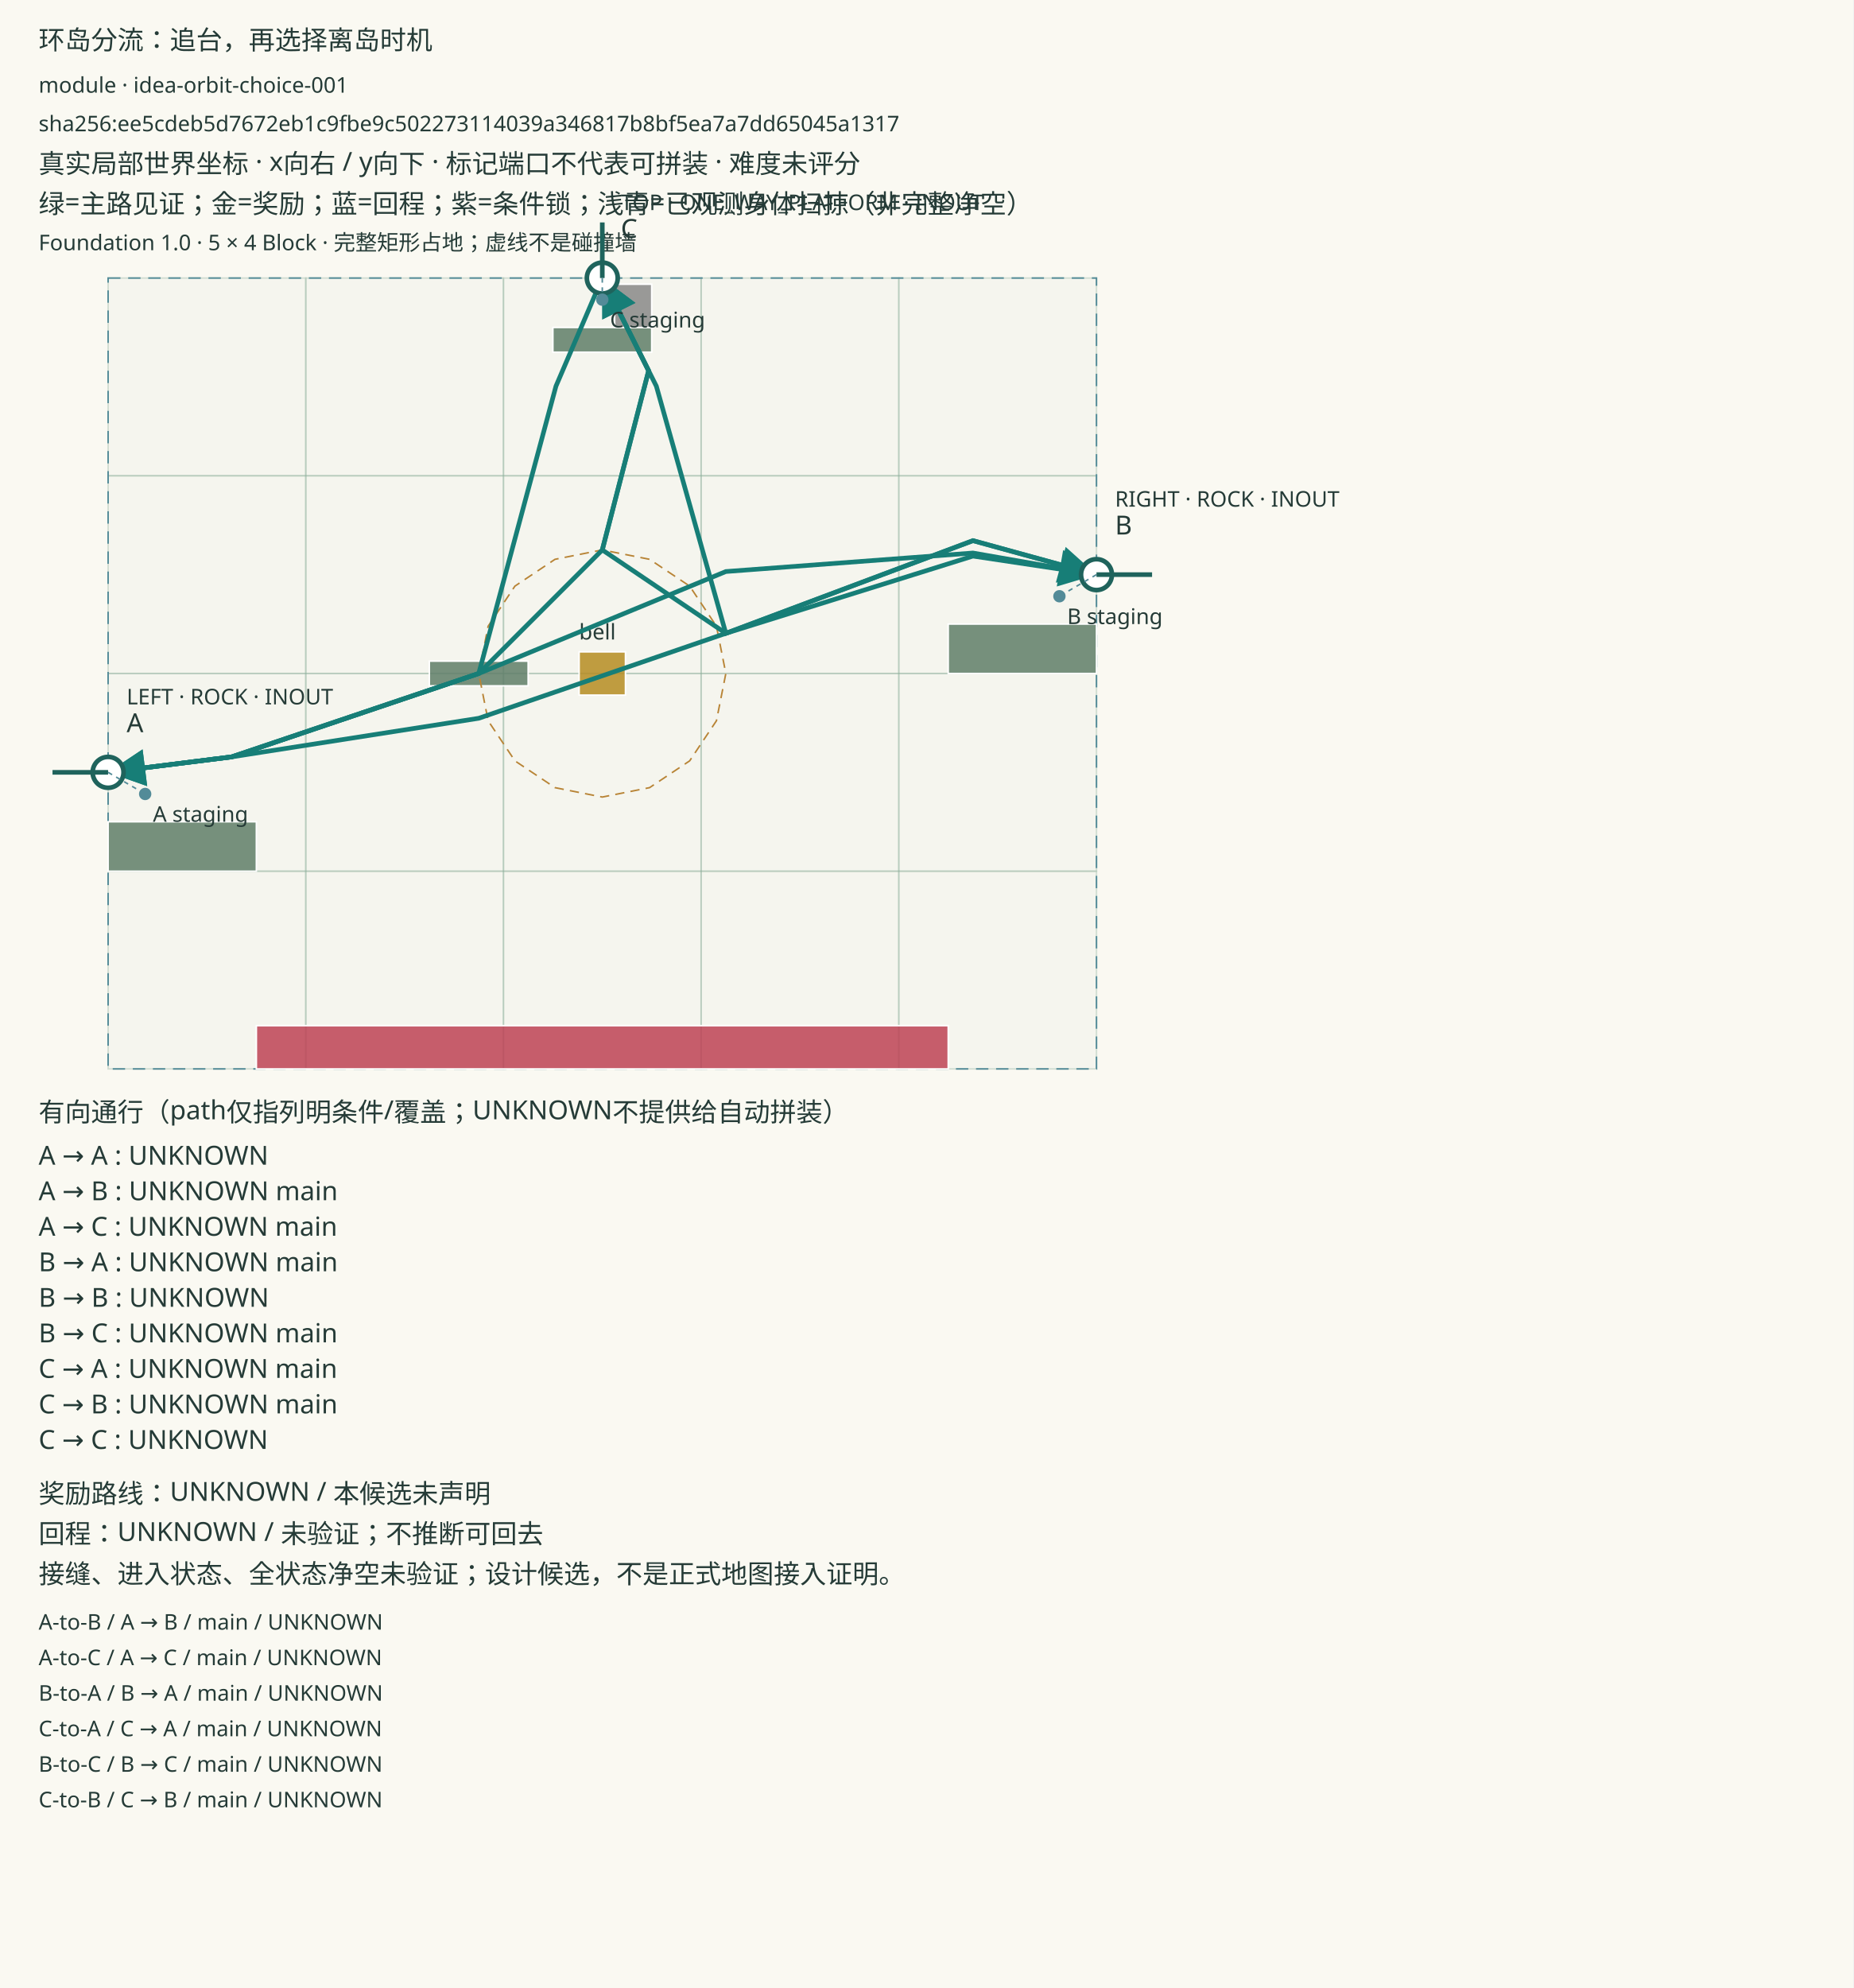
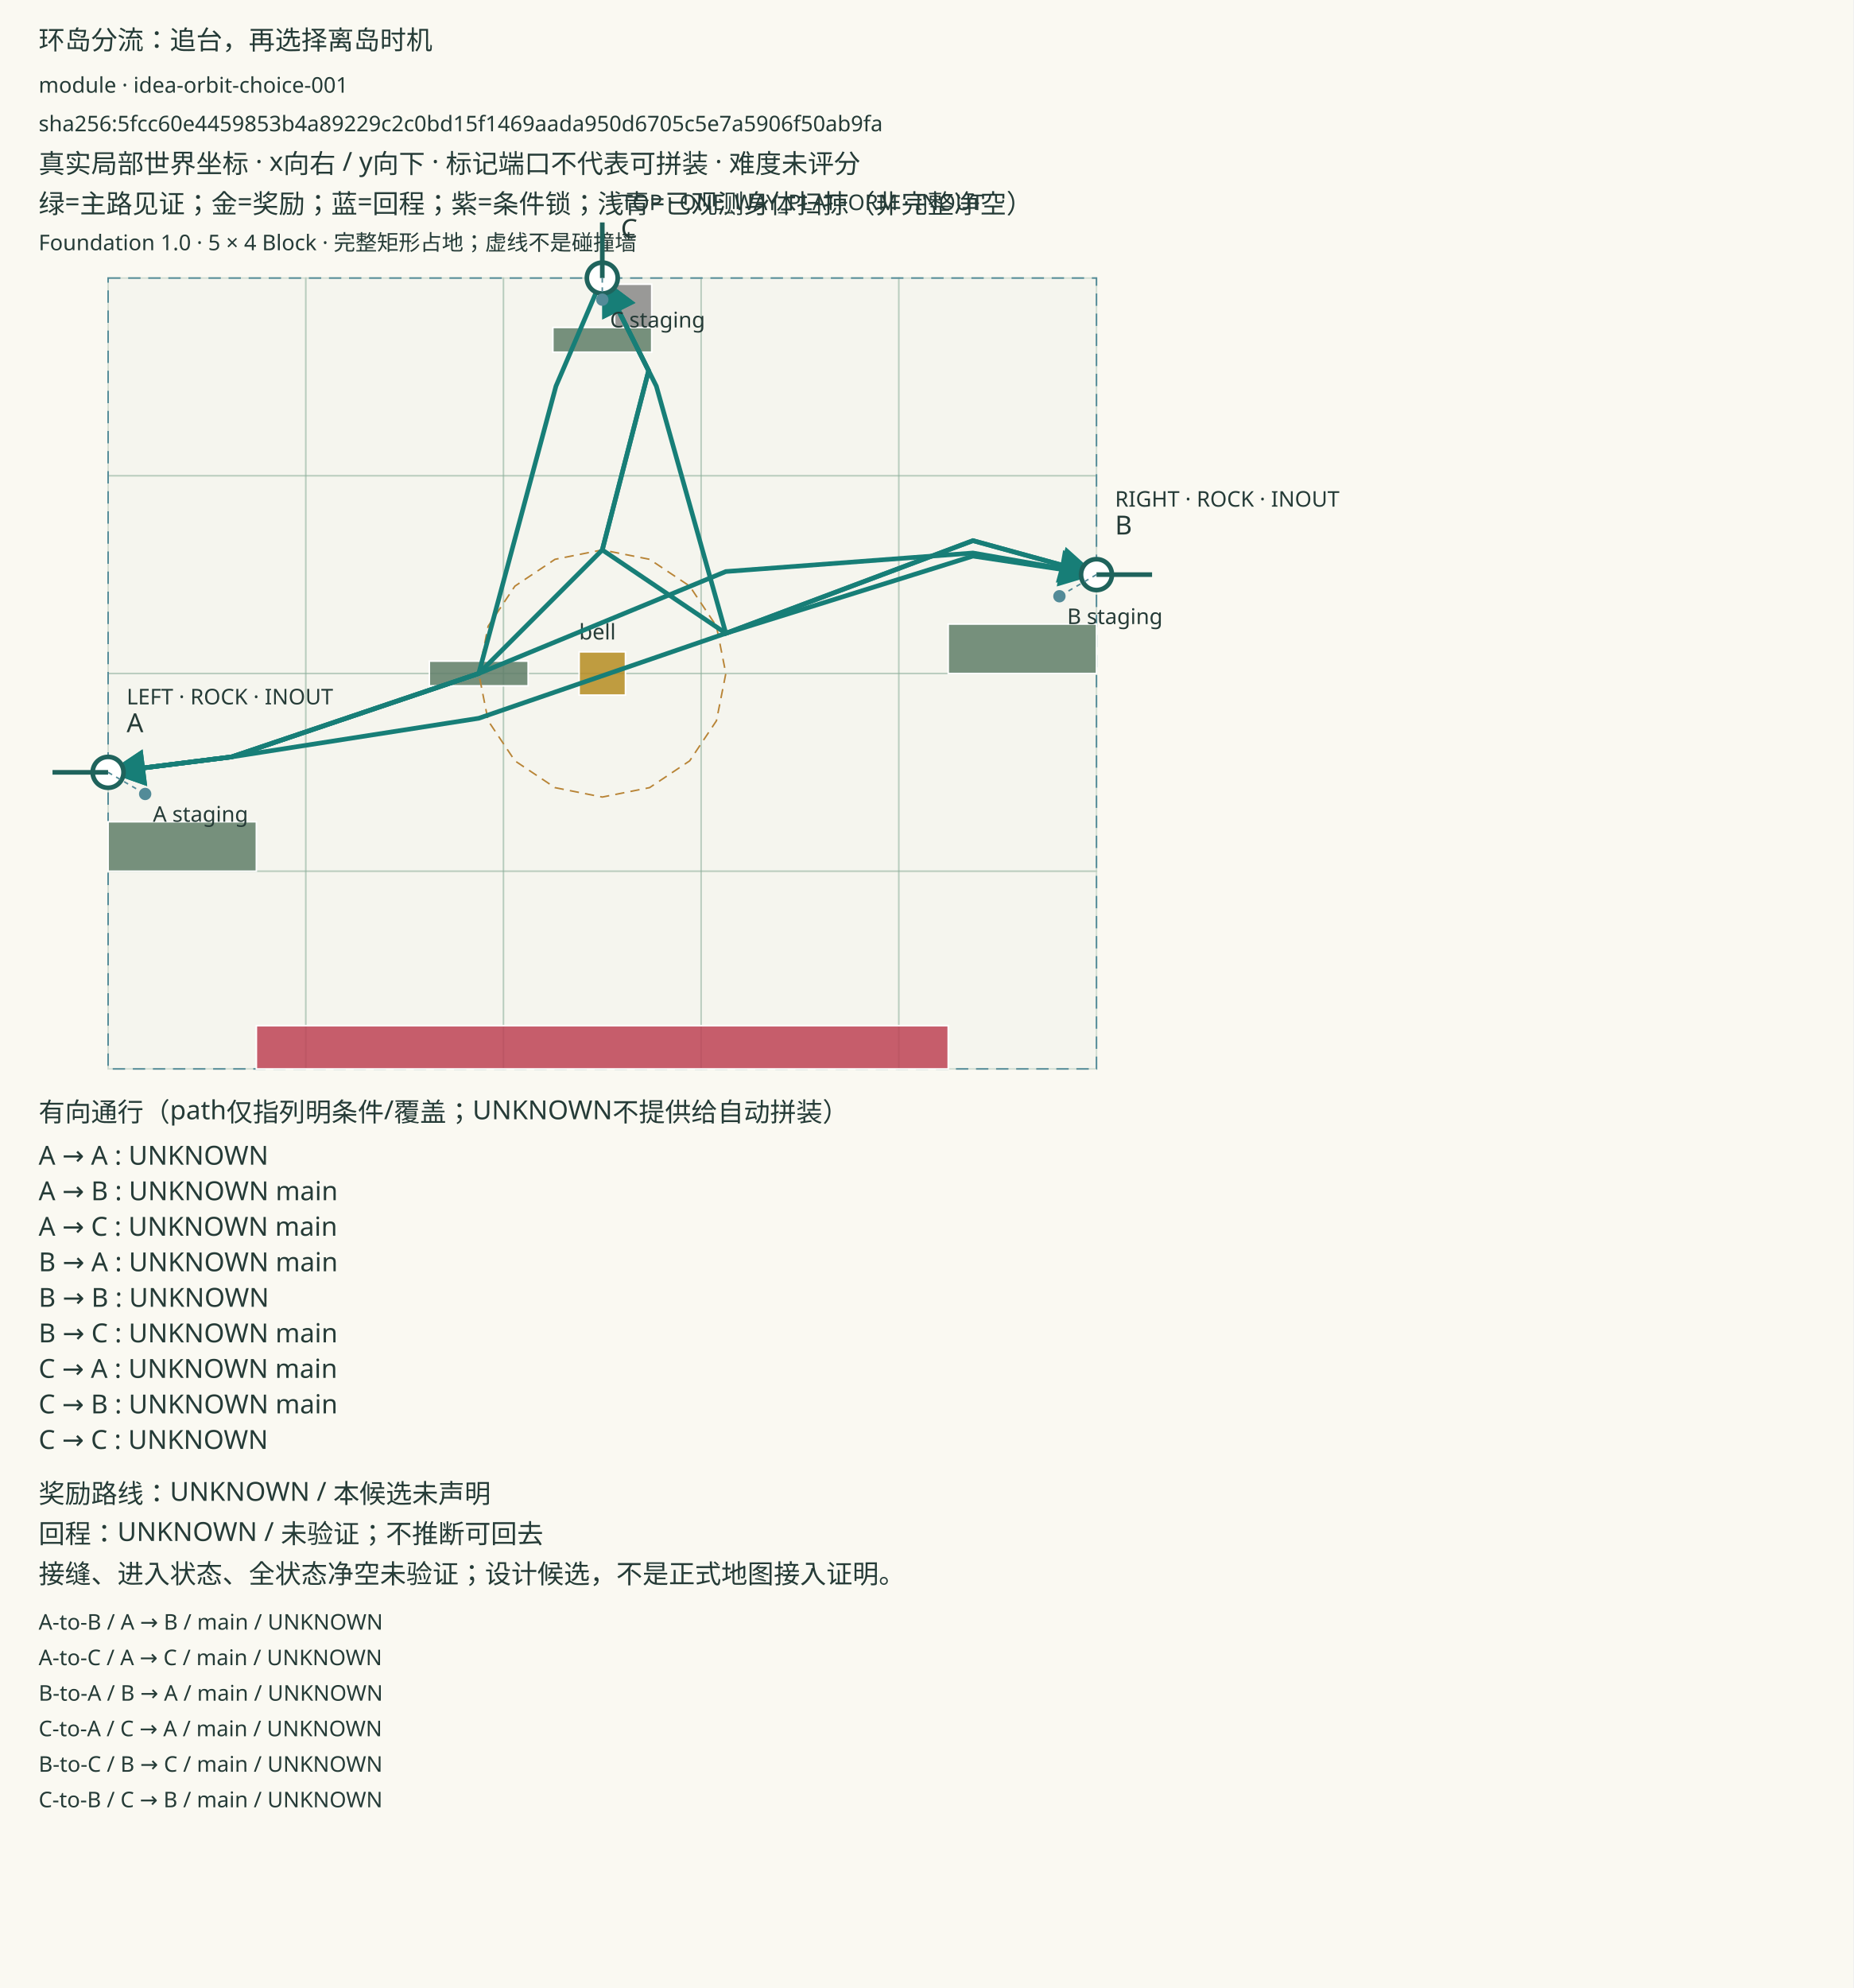
- <svg xmlns="http://www.w3.org/2000/svg" width="1200" height="1287" viewBox="-70 -180 1200 1287" data-content-version="sha256:ee5cdeb5d7672eb1c9fbe9c502273114039a346817b8bf5ea7a7dd65045a1317">
+ <svg xmlns="http://www.w3.org/2000/svg" width="1200" height="1287" viewBox="-70 -180 1200 1287" data-content-version="sha256:5fcc60e4459853b4a89229c2c0bd15f1469aada950d6705c5e7a5906f50ab9fa">
  <defs>
    <marker id="arrow" markerWidth="9" markerHeight="8" refX="8" refY="4" orient="auto">
      <path d="M0 0L8 4L0 8" fill="#177e77" />
    </marker>
  </defs>
  <style>text{font:17px system-ui,sans-serif;fill:#253b37} .small{font-size:14px}</style>
  <rect x="-70" y="-180" width="1200" height="1287" fill="#faf9f2" />
  <text x="-45" y="-148" font-weight="700" font-size="24">环岛分流：追台，再选择离岛时机</text>
  <text x="-45" y="-120" class="small">module · idea-orbit-choice-001</text>
-   <text x="-45" y="-95" class="small">sha256:ee5cdeb5d7672eb1c9fbe9c502273114039a346817b8bf5ea7a7dd65045a1317</text>
+   <text x="-45" y="-95" class="small">sha256:5fcc60e4459853b4a89229c2c0bd15f1469aada950d6705c5e7a5906f50ab9fa</text>
  <text x="-45" y="-68">真实局部世界坐标 · x向右 / y向下 · 标记端口不代表可拼装 · 难度未评分</text>
  <text x="-45" y="-42">绿=主路见证；金=奖励；蓝=回程；紫=条件锁；浅青=已观测身体扫掠（非完整净空）</text>
  <rect x="0" y="0" width="128" height="128" data-foundation-cell="0,0" fill="#87aa96" fill-opacity=".045" stroke="#8cae9b" stroke-opacity=".35" stroke-width="1" />
  <rect x="0" y="128" width="128" height="128" data-foundation-cell="0,1" fill="#87aa96" fill-opacity=".045" stroke="#8cae9b" stroke-opacity=".35" stroke-width="1" />
  <rect x="0" y="256" width="128" height="128" data-foundation-cell="0,2" fill="#87aa96" fill-opacity=".045" stroke="#8cae9b" stroke-opacity=".35" stroke-width="1" />
  <rect x="0" y="384" width="128" height="128" data-foundation-cell="0,3" fill="#87aa96" fill-opacity=".045" stroke="#8cae9b" stroke-opacity=".35" stroke-width="1" />
  <rect x="128" y="0" width="128" height="128" data-foundation-cell="1,0" fill="#87aa96" fill-opacity=".045" stroke="#8cae9b" stroke-opacity=".35" stroke-width="1" />
  <rect x="128" y="128" width="128" height="128" data-foundation-cell="1,1" fill="#87aa96" fill-opacity=".045" stroke="#8cae9b" stroke-opacity=".35" stroke-width="1" />
  <rect x="128" y="256" width="128" height="128" data-foundation-cell="1,2" fill="#87aa96" fill-opacity=".045" stroke="#8cae9b" stroke-opacity=".35" stroke-width="1" />
  <rect x="128" y="384" width="128" height="128" data-foundation-cell="1,3" fill="#87aa96" fill-opacity=".045" stroke="#8cae9b" stroke-opacity=".35" stroke-width="1" />
  <rect x="256" y="0" width="128" height="128" data-foundation-cell="2,0" fill="#87aa96" fill-opacity=".045" stroke="#8cae9b" stroke-opacity=".35" stroke-width="1" />
  <rect x="256" y="128" width="128" height="128" data-foundation-cell="2,1" fill="#87aa96" fill-opacity=".045" stroke="#8cae9b" stroke-opacity=".35" stroke-width="1" />
  <rect x="256" y="256" width="128" height="128" data-foundation-cell="2,2" fill="#87aa96" fill-opacity=".045" stroke="#8cae9b" stroke-opacity=".35" stroke-width="1" />
  <rect x="256" y="384" width="128" height="128" data-foundation-cell="2,3" fill="#87aa96" fill-opacity=".045" stroke="#8cae9b" stroke-opacity=".35" stroke-width="1" />
  <rect x="384" y="0" width="128" height="128" data-foundation-cell="3,0" fill="#87aa96" fill-opacity=".045" stroke="#8cae9b" stroke-opacity=".35" stroke-width="1" />
  <rect x="384" y="128" width="128" height="128" data-foundation-cell="3,1" fill="#87aa96" fill-opacity=".045" stroke="#8cae9b" stroke-opacity=".35" stroke-width="1" />
  <rect x="384" y="256" width="128" height="128" data-foundation-cell="3,2" fill="#87aa96" fill-opacity=".045" stroke="#8cae9b" stroke-opacity=".35" stroke-width="1" />
  <rect x="384" y="384" width="128" height="128" data-foundation-cell="3,3" fill="#87aa96" fill-opacity=".045" stroke="#8cae9b" stroke-opacity=".35" stroke-width="1" />
  <rect x="512" y="0" width="128" height="128" data-foundation-cell="4,0" fill="#87aa96" fill-opacity=".045" stroke="#8cae9b" stroke-opacity=".35" stroke-width="1" />
  <rect x="512" y="128" width="128" height="128" data-foundation-cell="4,1" fill="#87aa96" fill-opacity=".045" stroke="#8cae9b" stroke-opacity=".35" stroke-width="1" />
  <rect x="512" y="256" width="128" height="128" data-foundation-cell="4,2" fill="#87aa96" fill-opacity=".045" stroke="#8cae9b" stroke-opacity=".35" stroke-width="1" />
  <rect x="512" y="384" width="128" height="128" data-foundation-cell="4,3" fill="#87aa96" fill-opacity=".045" stroke="#8cae9b" stroke-opacity=".35" stroke-width="1" />
  <rect x="0" y="0" width="640" height="512" data-foundation-bounds="true" fill="none" stroke="#538b98" stroke-dasharray="8 5" />
  <text x="-45" y="-18" class="small">Foundation 1.0 · 5 × 4 Block · 完整矩形占地；虚线不是碰撞墙</text>
  <rect x="0" y="352" width="96" height="32" fill="#607e69" fill-opacity=".85" stroke="#ffffff" stroke-width="1" transform="rotate(0 48 368)" />
  <rect x="544" y="224" width="96" height="32" fill="#607e69" fill-opacity=".85" stroke="#ffffff" stroke-width="1" transform="rotate(0 592 240)" />
  <rect x="288" y="32" width="64" height="16" fill="#607e69" fill-opacity=".85" stroke="#ffffff" stroke-width="1" transform="rotate(0 320 40)" />
  <rect x="208" y="248" width="64" height="16" fill="#607e69" fill-opacity=".85" stroke="#ffffff" stroke-width="1" transform="rotate(0 240 256)" />
  <polyline points="240,256 246.09,225.385 263.431,199.431 289.385,182.09 320,176 350.615,182.09 376.569,199.431 393.91,225.385 400,256 393.91,286.615 376.569,312.569 350.615,329.91 320,336 289.385,329.91 263.431,312.569 246.09,286.615 240,256" fill="none" stroke="#b88436" stroke-dasharray="6 4" />
  <rect x="305" y="242" width="30" height="28" fill="#b58c23" fill-opacity=".85" stroke="#ffffff" stroke-width="1" transform="rotate(0 320 256)" />
  <text x="305" y="234" class="small">bell</text>
  <rect x="96" y="484" width="448" height="28" fill="#bd4255" fill-opacity=".85" stroke="#ffffff" stroke-width="1" transform="rotate(0 320 498)" />
  <rect x="328" y="4" width="24" height="28" fill="#888" fill-opacity=".85" stroke="#ffffff" stroke-width="1" transform="rotate(0 340 18)" />
  <polyline data-route-id="A-to-B" points="0,320 80,310 240,256 400,190 560,178 640,192" fill="none" stroke="#177e77" stroke-width="3" stroke-dasharray="none" marker-end="url(#arrow)" />
  <polyline data-route-id="A-to-C" points="0,320 80,310 240,256 320,176 350,60 320,0" fill="none" stroke="#177e77" stroke-width="3" stroke-dasharray="none" marker-end="url(#arrow)" />
  <polyline data-route-id="B-to-A" points="640,192 560,180 400,230 240,285 80,310 0,320" fill="none" stroke="#177e77" stroke-width="3" stroke-dasharray="none" marker-end="url(#arrow)" />
  <polyline data-route-id="C-to-A" points="320,0 290,70 240,256 80,310 0,320" fill="none" stroke="#177e77" stroke-width="3" stroke-dasharray="none" marker-end="url(#arrow)" />
  <polyline data-route-id="B-to-C" points="640,192 560,170 400,230 320,176 350,60 320,0" fill="none" stroke="#177e77" stroke-width="3" stroke-dasharray="none" marker-end="url(#arrow)" />
  <polyline data-route-id="C-to-B" points="320,0 355,70 400,230 560,170 640,192" fill="none" stroke="#177e77" stroke-width="3" stroke-dasharray="none" marker-end="url(#arrow)" />
  <g data-port-id="A">
    <circle cx="0" cy="320" r="10" fill="#fff" stroke="#1f635c" stroke-width="3" />
    <line x1="0" y1="320" x2="-36" y2="320" stroke="#1f635c" stroke-width="3" />
    <text x="12" y="294" font-weight="700">A</text>
  </g>
  <g data-port-id="B">
    <circle cx="640" cy="192" r="10" fill="#fff" stroke="#1f635c" stroke-width="3" />
    <line x1="640" y1="192" x2="676" y2="192" stroke="#1f635c" stroke-width="3" />
    <text x="652" y="166" font-weight="700">B</text>
  </g>
  <g data-port-id="C">
    <circle cx="320" cy="0" r="10" fill="#fff" stroke="#1f635c" stroke-width="3" />
    <line x1="320" y1="0" x2="320" y2="-36" stroke="#1f635c" stroke-width="3" />
    <text x="332" y="-26" font-weight="700">C</text>
  </g>
  <g data-staging-port="A">
    <line x1="0" y1="320" x2="24" y2="334" stroke="#538b98" stroke-dasharray="3 3" />
    <circle cx="24" cy="334" r="4" fill="#538b98" />
    <text x="29" y="352" class="small">A staging</text>
  </g>
  <text x="12" y="276" class="small">LEFT · ROCK · INOUT</text>
  <g data-staging-port="B">
    <line x1="640" y1="192" x2="616" y2="206" stroke="#538b98" stroke-dasharray="3 3" />
    <circle cx="616" cy="206" r="4" fill="#538b98" />
    <text x="621" y="224" class="small">B staging</text>
  </g>
  <text x="652" y="148" class="small">RIGHT · ROCK · INOUT</text>
  <g data-staging-port="C">
    <line x1="320" y1="0" x2="320" y2="14" stroke="#538b98" stroke-dasharray="3 3" />
    <circle cx="320" cy="14" r="4" fill="#538b98" />
    <text x="325" y="32" class="small">C staging</text>
  </g>
  <text x="332" y="-44" class="small">TOP · ONE_WAY_PLATFORM · INOUT</text>
  <text x="-45" y="546" font-weight="700">有向通行（path仅指列明条件/覆盖；UNKNOWN不提供给自动拼装）</text>
  <text x="-45" y="574">A → A : UNKNOWN </text>
  <text x="-45" y="597">A → B : UNKNOWN main</text>
  <text x="-45" y="620">A → C : UNKNOWN main</text>
  <text x="-45" y="643">B → A : UNKNOWN main</text>
  <text x="-45" y="666">B → B : UNKNOWN </text>
  <text x="-45" y="689">B → C : UNKNOWN main</text>
  <text x="-45" y="712">C → A : UNKNOWN main</text>
  <text x="-45" y="735">C → B : UNKNOWN main</text>
  <text x="-45" y="758">C → C : UNKNOWN </text>
  <text x="-45" y="793">奖励路线：UNKNOWN / 本候选未声明</text>
  <text x="-45" y="819">回程：UNKNOWN / 未验证；不推断可回去</text>
  <text x="-45" y="845">接缝、进入状态、全状态净空未验证；设计候选，不是正式地图接入证明。</text>
  <text x="-45" y="875" class="small">A-to-B / A → B / main / UNKNOWN</text>
  <text x="-45" y="898" class="small">A-to-C / A → C / main / UNKNOWN</text>
  <text x="-45" y="921" class="small">B-to-A / B → A / main / UNKNOWN</text>
  <text x="-45" y="944" class="small">C-to-A / C → A / main / UNKNOWN</text>
  <text x="-45" y="967" class="small">B-to-C / B → C / main / UNKNOWN</text>
  <text x="-45" y="990" class="small">C-to-B / C → B / main / UNKNOWN</text>
</svg>
